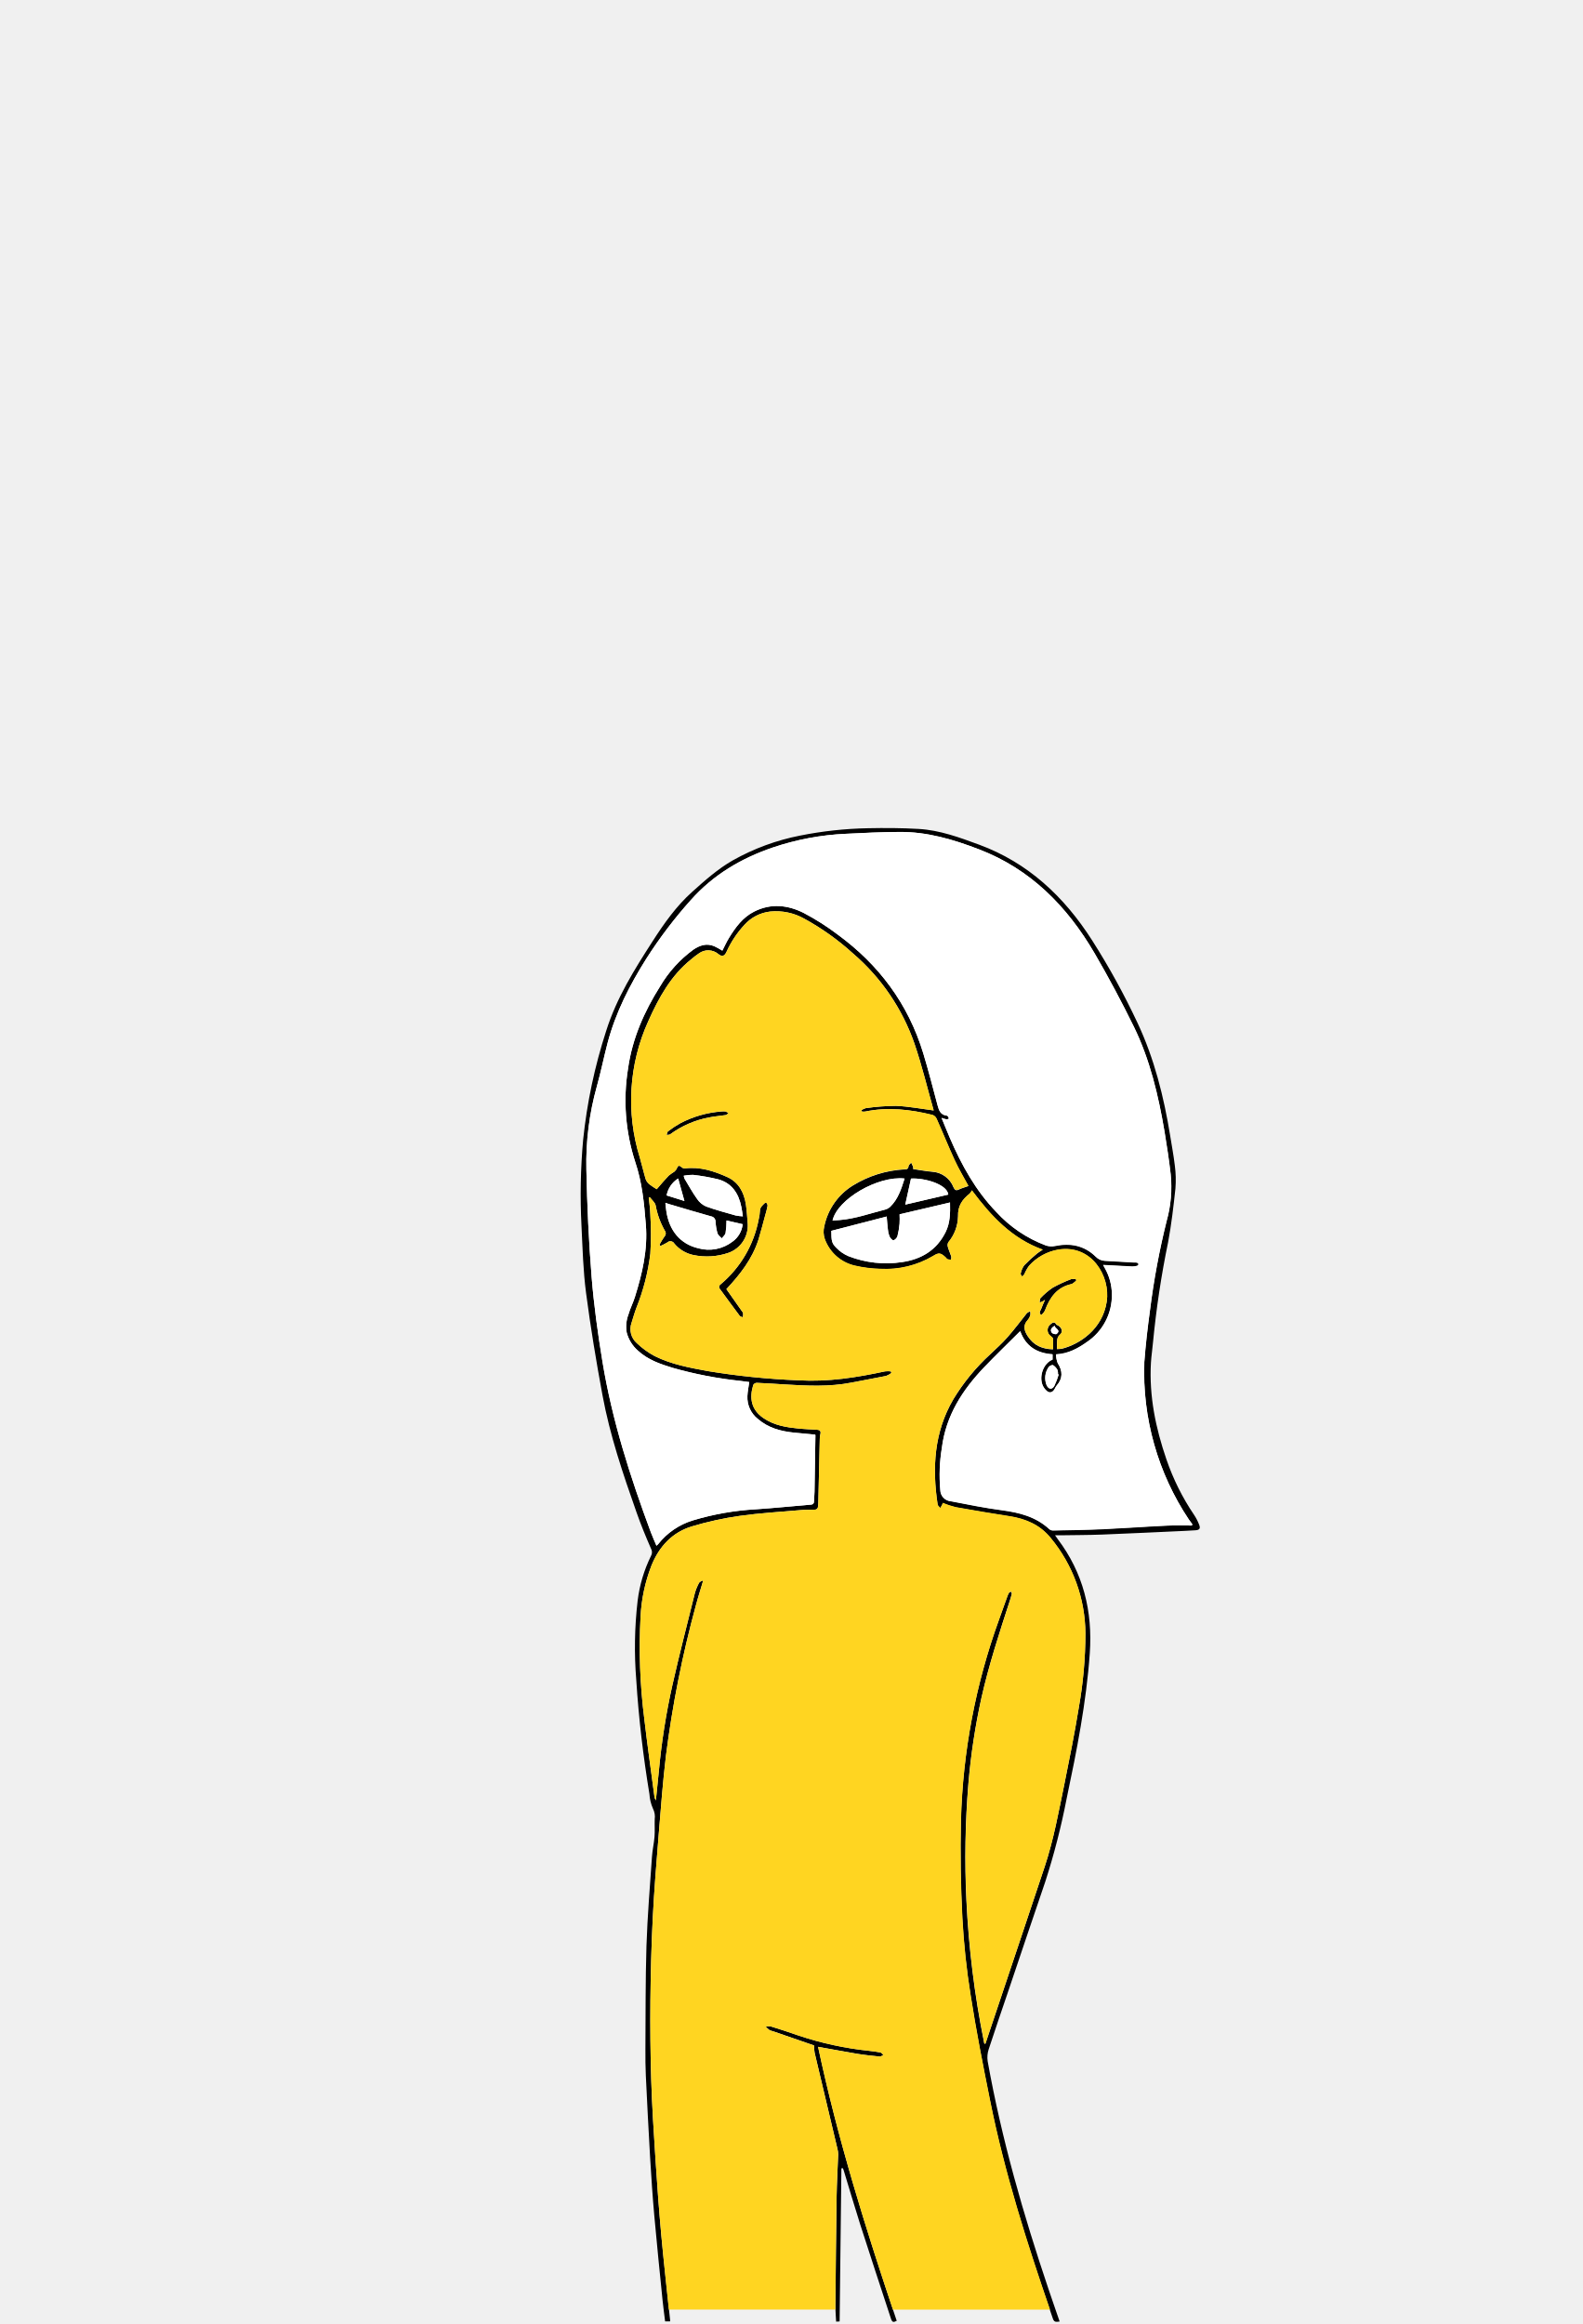
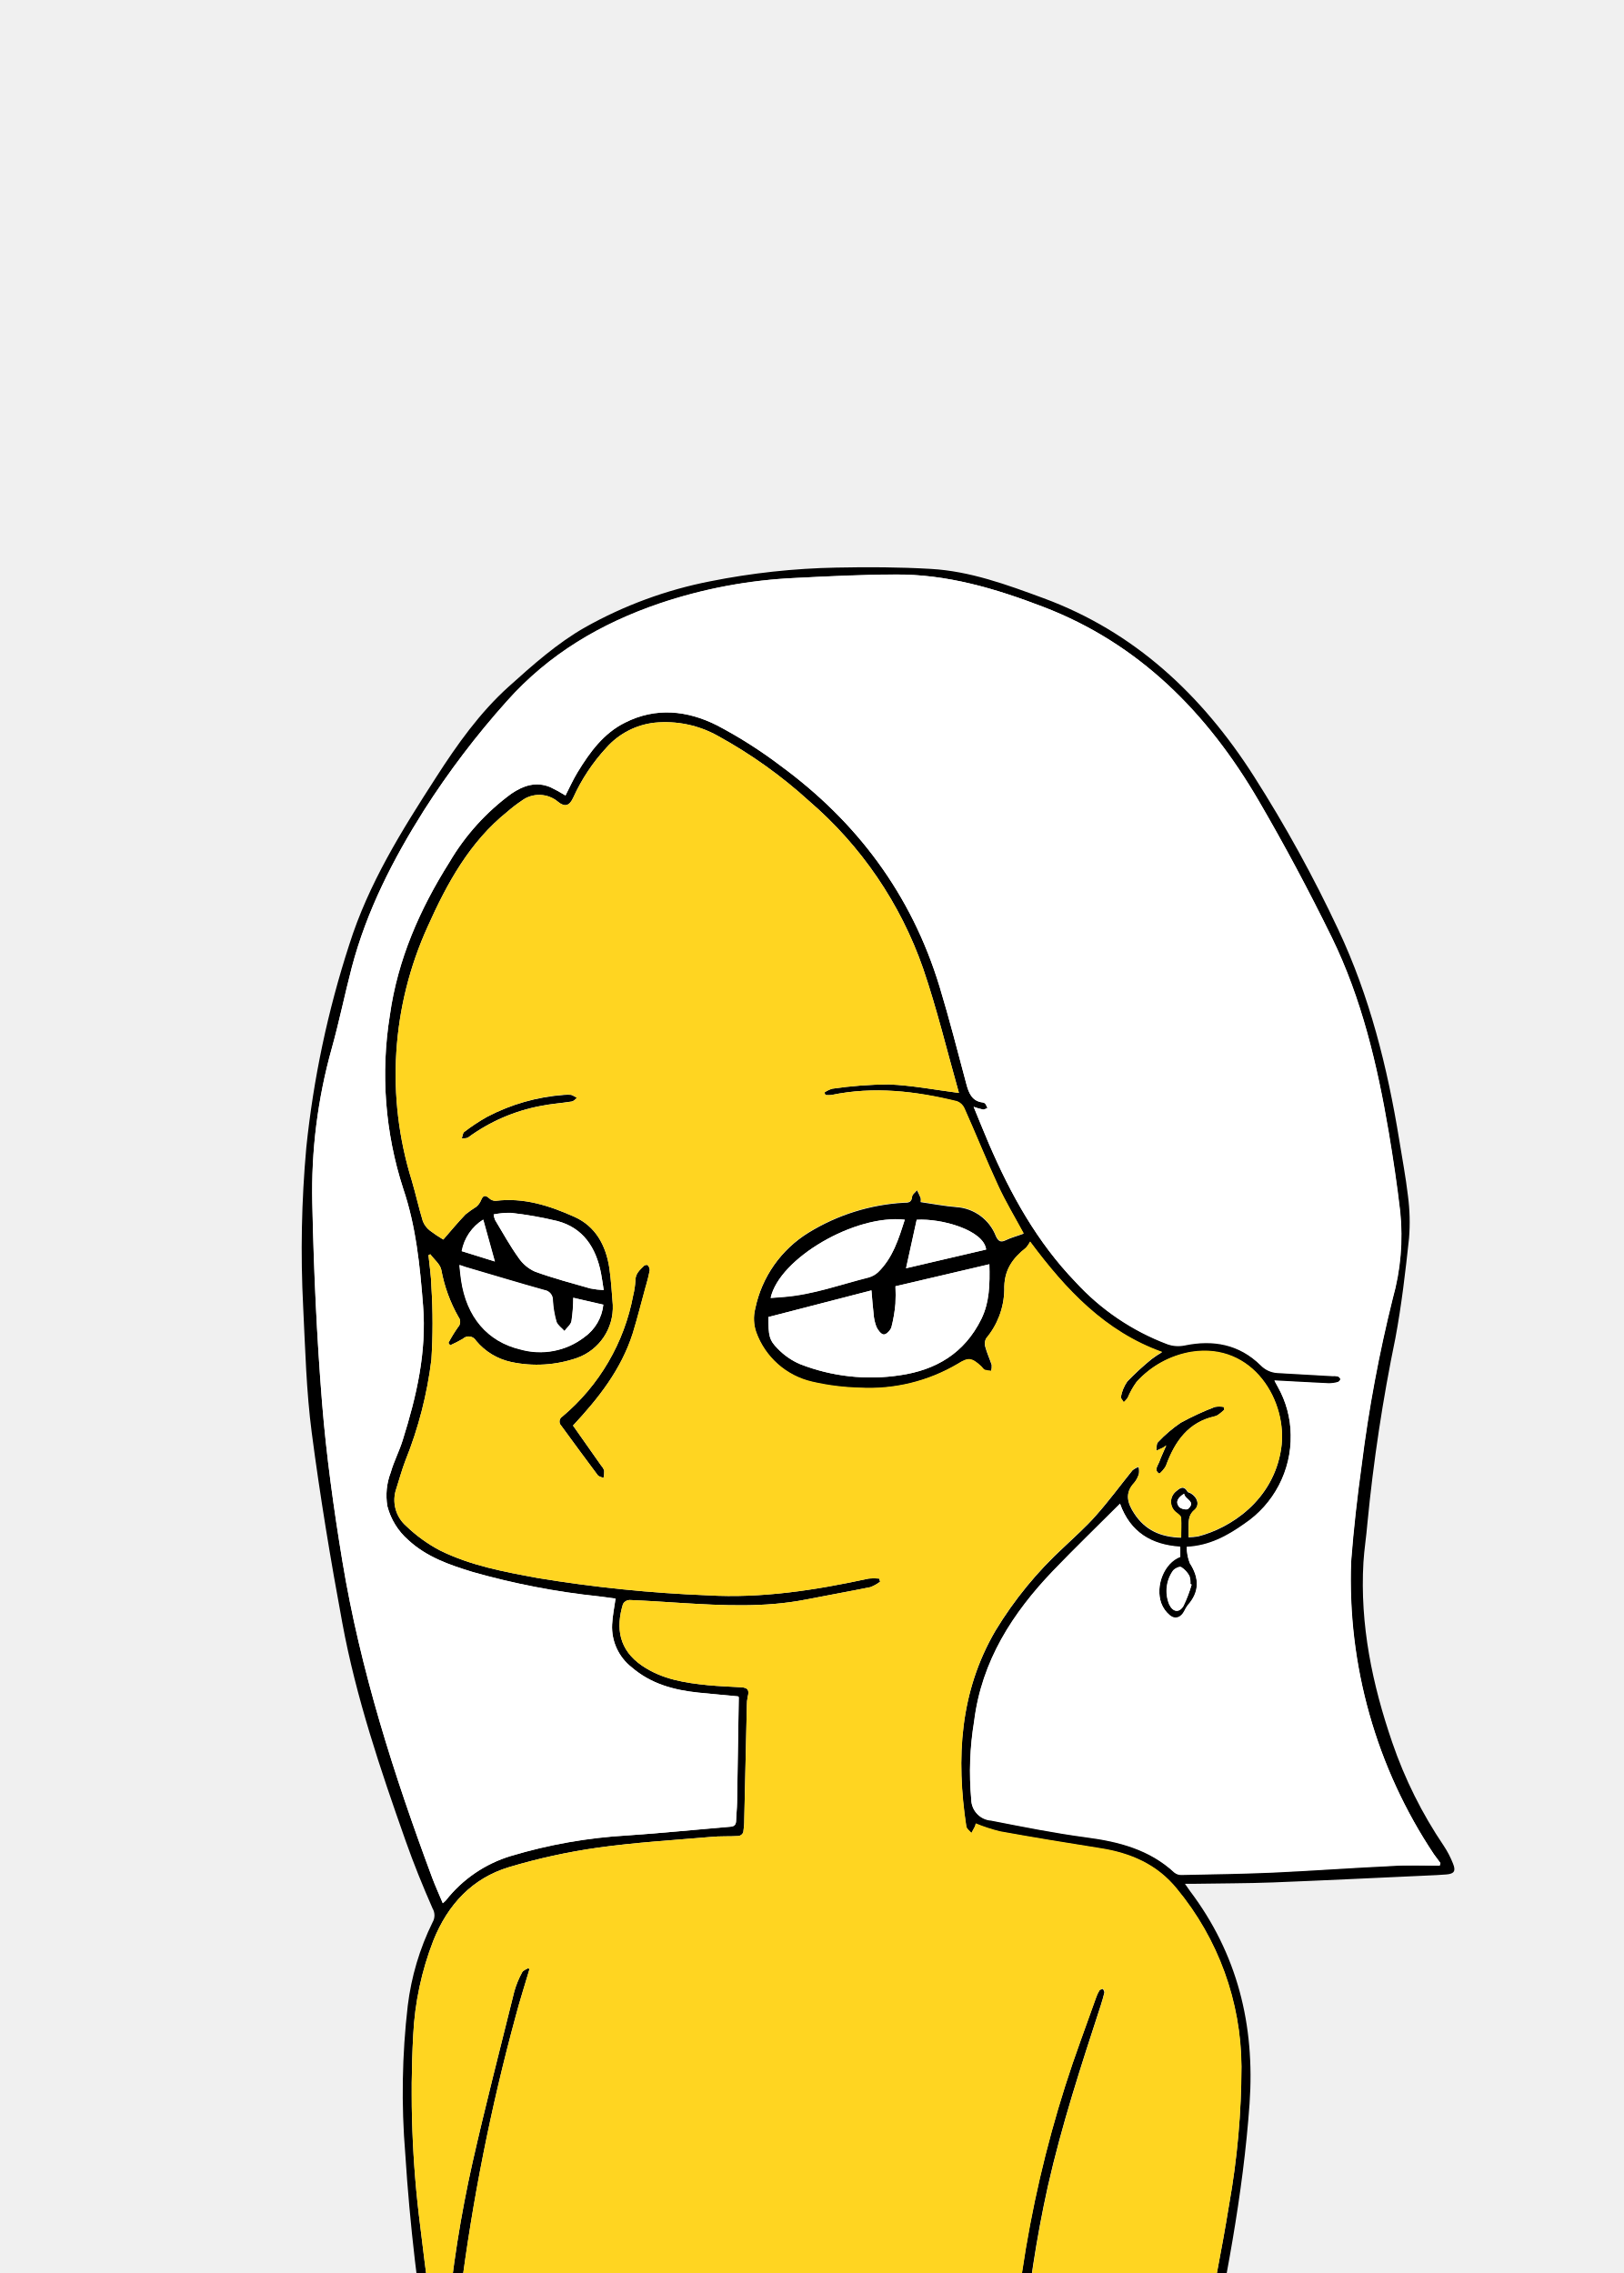
- <svg xmlns="http://www.w3.org/2000/svg" id="여가_단발" data-name="여가 단발" viewBox="0 0 453.54 666.14">
+ <svg xmlns="http://www.w3.org/2000/svg" id="여가_단발" data-name="여가 단발" viewBox="120 150 250 350">
  <defs>
    <style>.cls-1{fill:none;}.cls-2{fill:#fff;}</style>
  </defs>
  <path d="M282.47,585.81c1.23-3.68,2.45-7.37,3.69-11,4.43-13.25,8.9-26.5,13.31-39.77,2.57-7.73,4-15.76,5.65-23.74,1.47-7.26,2.93-14.53,4.12-21.85a121.7,121.7,0,0,0,1.89-21.23,43.32,43.32,0,0,0-9.93-27.32c-3.07-3.8-7.19-5.54-11.81-6.26-5.16-.81-10.31-1.66-15.45-2.59a27,27,0,0,1-3.73-1.22,1.36,1.36,0,0,1-.08.38c-.18.37-.39.72-.58,1.08-.27-.33-.72-.63-.78-1-1.6-10.56-1-20.78,4.49-30.17a59,59,0,0,1,10.59-12.92c1.64-1.57,3.35-3.07,4.85-4.78,2-2.24,3.76-4.65,5.66-7a3.29,3.29,0,0,1,.94-.53,2.91,2.91,0,0,1,.05,1.05,3.71,3.71,0,0,1-.74,1.42c-1.5,1.59-1,3.15,0,4.67,1.7,2.63,4.15,3.68,7.24,3.75,0-1.07.05-2,0-3,0-.29-.4-.58-.67-.79a2.08,2.08,0,0,1-.16-3.29c.53-.46,1.21-1.07,1.81,0,.05.11.24.13.37.19,1.16.59,1.6,1.89.65,2.68s-.84,1.83-.86,2.87c0,.38,0,.76,0,1.28a9.13,9.13,0,0,0,1.47-.13c4.93-1.26,11.56-5.48,12.78-13.46,1.1-7.21-4.27-16.46-13.87-14.92a14.65,14.65,0,0,0-8.39,4.62,12.23,12.23,0,0,0-1.37,2.44,3.8,3.8,0,0,1-.6.68c-.15-.28-.5-.61-.44-.82a6.12,6.12,0,0,1,1-2.4,41.75,41.75,0,0,1,3.73-3.43,16,16,0,0,1,1.61-1.07c-8.74-3.13-14.78-9.55-20.32-17a4.39,4.39,0,0,1-.63.93c-2.08,1.64-3.44,3.47-3.34,6.52a12,12,0,0,1-2.8,7.44,1.66,1.66,0,0,0-.14,1.23c.27,1,.68,1.88,1,2.83a2.87,2.87,0,0,1-.08.95,4.46,4.46,0,0,1-1-.16c-.22-.1-.36-.38-.56-.56-1.45-1.34-2-1.37-3.58-.37a26.78,26.78,0,0,1-15.16,3.69,36.25,36.25,0,0,1-7.25-.92,12,12,0,0,1-8.63-7.64,6.39,6.39,0,0,1-.15-3.63,18.06,18.06,0,0,1,8.23-11.73,31.43,31.43,0,0,1,14.75-4.61c.56,0,1.08,0,1.17-.87,0-.38.5-.7.77-1.05.19.4.4.8.56,1.21a2,2,0,0,1,0,.62c1.85.27,3.66.62,5.49.77a7,7,0,0,1,6.09,4.47c.38.83.77,1,1.54.62s1.8-.65,2.73-1c-1.36-2.52-2.78-4.87-3.93-7.37-1.82-3.93-3.44-8-5.2-11.92a2.05,2.05,0,0,0-1.13-1.06C261,318,254.51,317.25,248,318.61a4.71,4.71,0,0,1-.92,0l-.14-.39a4,4,0,0,1,1.22-.58,62.4,62.4,0,0,1,8.71-.66c3.57.15,7.11.84,10.76,1.31-.06.15,0,0,0-.05-1.81-6.38-3.36-12.85-5.5-19.11a60,60,0,0,0-17.57-25.8,72.94,72.94,0,0,0-14-10,16.59,16.59,0,0,0-9.77-2.05,11.66,11.66,0,0,0-7.41,3.83,28.81,28.81,0,0,0-5.11,7.69c-.59,1.29-1.28,1.52-2.33.68a4.5,4.5,0,0,0-5.6-.2,22.74,22.74,0,0,0-2.23,1.71c-5.77,4.62-9.28,11-12.26,17.68a55,55,0,0,0-2.45,39.12c.61,2.06,1.07,4.18,1.7,6.24a3.4,3.4,0,0,0,1.08,1.45,22.07,22.07,0,0,0,2.07,1.39c1.19-1.37,2.27-2.67,3.43-3.88a18.08,18.08,0,0,1,1.65-1.17,2.55,2.55,0,0,0,.73-1c.3-.73.63-.87,1.24-.32a1.45,1.45,0,0,0,1,.41c4.31-.55,8.31.74,12.16,2.47,3.21,1.44,4.83,4.35,5.36,7.89.27,1.86.38,3.76.53,5.65a8.31,8.31,0,0,1-5.46,8.16,18.9,18.9,0,0,1-10.19.64,9.65,9.65,0,0,1-5.39-3.26,1.31,1.31,0,0,0-2.05-.31,19.89,19.89,0,0,1-1.95,1l-.27-.37a22.08,22.08,0,0,1,1.46-2.39,1.22,1.22,0,0,0,.08-1.62,23.08,23.08,0,0,1-2.63-7.22c-.17-.89-1.11-1.62-1.7-2.42l-.28.15c.16,1.62.42,3.24.45,4.86a89.34,89.34,0,0,1,0,11.22,61.8,61.8,0,0,1-4,15.53c-.54,1.4-.93,2.86-1.39,4.29a5.32,5.32,0,0,0,1.51,5.8,22.87,22.87,0,0,0,5.16,3.74c4.75,2.36,9.92,3.31,15.06,4.26a210.92,210.92,0,0,0,26.18,2.67c8.41.49,16.6-.8,24.78-2.57a8.26,8.26,0,0,1,1.65,0l.14.47a5.77,5.77,0,0,1-1.5.84c-3.3.67-6.62,1.26-9.93,1.91-6.36,1.25-12.76.92-19.16.53-2.66-.17-5.32-.35-8-.46a1.19,1.19,0,0,0-1,.61c-1.14,3.74-.62,7.08,2.94,9.51,3.1,2.11,6.6,2.64,10.16,3,1.69.16,3.4.22,5.1.32,1,.06,1.29.42,1,1.47a6,6,0,0,0-.13,1.34q-.21,8.74-.4,17.51a12,12,0,0,1-.15,2,.94.94,0,0,1-.7.58c-1.45.09-2.91,0-4.36.15-5.79.5-11.61.84-17.36,1.65a92.76,92.76,0,0,0-13.67,3c-5.57,1.68-9.38,5.68-11.63,11.3a46.38,46.38,0,0,0-3.1,14.54,163.43,163.43,0,0,0,1.08,29.42c.87,7.4,1.92,14.78,2.89,22.17a2.25,2.25,0,0,0,.42,1.1c.28-2.74.58-5.49.84-8.23A193.56,193.56,0,0,1,192.75,483c2-8.84,4.27-17.62,6.45-26.41a14.33,14.33,0,0,1,1.18-2.87c.16-.32.63-.47,1-.69l.12.25c-.7,2.39-1.47,4.75-2.1,7.16a313.7,313.7,0,0,0-8.5,42.78c-.9,7.56-1.47,15.16-2.09,22.75-.64,7.9-1.29,15.8-1.69,23.72s-.6,15.85-.68,23.78c-.07,7.51,0,15,.23,22.53s.73,15.3,1.23,22.94c.46,7.21,1,14.43,1.65,21.63.75,8.15,1.69,16.29,2.54,24.44a2.13,2.13,0,0,1,0,.39h-1.43c-.24-2-.52-3.94-.72-5.93-.81-8.11-1.66-16.22-2.38-24.34-.5-5.55-.87-11.11-1.2-16.66-.46-7.84-.85-15.69-1.23-23.53-.12-2.51-.13-5-.12-7.55.07-9.86,0-19.74.3-29.6.28-8.54,1-17.07,1.58-25.59.13-1.92.58-3.82.73-5.74.13-1.64,0-3.3.06-5a5.14,5.14,0,0,0-.52-3.08,12.2,12.2,0,0,1-1-4.14c-1.77-10.79-3.07-21.65-3.76-32.57a115.36,115.36,0,0,1,.38-22.83A40.08,40.08,0,0,1,186.6,446a2.1,2.1,0,0,0,0-2.14c-1.49-3.4-2.9-6.86-4.14-10.38-3.88-11-7.63-22.06-9.76-33.6-1.8-9.71-3.42-19.47-4.7-29.26-.84-6.39-1-12.89-1.32-19.34a173.7,173.7,0,0,1,.48-24.57,151.48,151.48,0,0,1,6.6-31.21c3-9.51,8.12-17.64,13.37-25.79,3.27-5.09,6.76-10,11.21-14,3.69-3.32,7.49-6.7,11.74-9.11a64.49,64.49,0,0,1,19.27-7.09,109.49,109.49,0,0,1,19.42-2.11c4.84-.1,9.69-.08,14.53.2,6.05.34,11.72,2.43,17.39,4.52,13.92,5.14,24.33,14.81,32.38,27.43a209.11,209.11,0,0,1,13,23.64c4.81,10.23,7.54,21.13,9.36,32.31.46,2.86,1,5.71,1.34,8.59a30.94,30.94,0,0,1,.17,6.59c-.55,5.15-1.15,10.3-2.1,15.38a268.8,268.8,0,0,0-4.31,28.52c-.16,2-.49,4-.61,6-.55,9.6,1.36,18.76,4.44,27.73a67.21,67.21,0,0,0,7.93,15.91,14.43,14.43,0,0,1,1.42,2.73c.47,1.15.19,1.58-1,1.68-1,.08-2,.13-3,.17-7.91.36-15.83.75-23.75,1.06-4,.15-8.07.14-12.1.21h-1.42c.35.49.57.83.8,1.14,7.25,9.62,10,20.55,9.15,32.71-1,14.1-3.73,27.85-6.63,41.6a202.93,202.93,0,0,1-6.13,23.85c-3.64,10.61-7.18,21.26-10.78,31.88-1.81,5.36-3.68,10.71-5.42,16.09a7.41,7.41,0,0,0-.31,3.49c4,22.34,10.25,44,17.48,65.43,1,3,2.07,6,3.15,9.17-.82.06-1.53.37-1.93-.81-7.1-20.54-13.78-41.2-18.06-62.62-2-10-4-20-5.54-30.05a210.26,210.26,0,0,1-2.37-22.12c-.48-9.3-.63-18.64-.41-28a182.86,182.86,0,0,1,10.91-57.55c.79-2.21,1.58-4.43,2.38-6.63a5.4,5.4,0,0,1,.53-1.14c.1-.15.36-.18.55-.26.08.19.25.42.22.58-.16.68-.36,1.34-.57,2-3,9.2-6,18.38-8.14,27.85a187.05,187.05,0,0,0-3.73,24.49,256.78,256.78,0,0,0-.57,33.63,269.31,269.31,0,0,0,5,40.34c0,.22.09.43.14.65Zm59.19-148.54.11-.4-1-1.35A76.23,76.23,0,0,1,328,390.41c.38-5,.95-9.93,1.63-14.87a218.25,218.25,0,0,1,4.78-25.61,35.92,35.92,0,0,0,1.15-13.34c-.47-4.11-1.09-8.2-1.77-12.27-1.74-10.36-4.17-20.55-8.77-30-3.51-7.16-7.26-14.21-11.27-21.07-7.94-13.61-18.47-24.17-33.09-29.79-7.43-2.86-14.94-5.08-22.91-5-5.1,0-10.21.27-15.31.53a76,76,0,0,0-20.93,3.92c-9,3.07-17,7.75-23.5,15.06a129.17,129.17,0,0,0-12.73,16.82c-4.75,7.53-8.8,15.42-11.11,24.17-1.08,4.13-1.93,8.34-3.08,12.46a81.44,81.44,0,0,0-3,23.83c.22,10.25.68,20.52,1.5,30.73.66,8.16,1.79,16.3,3.12,24.37,2.78,16.84,7.95,33,13.86,48.86.48,1.28,1.05,2.51,1.61,3.86.26-.24.38-.32.47-.43a20.13,20.13,0,0,1,10-6.84,77.66,77.66,0,0,1,18-3.17c5.28-.37,10.55-.9,15.83-1.34.62-.05.83-.34.86-.93,0-.93.13-1.85.15-2.78q.15-8.12.26-16.22s0-.06-.12-.14c-2-.19-4-.37-6.11-.58-3.74-.39-7.3-1.33-10.27-3.91a7.87,7.87,0,0,1-3-6.57c.06-1.33.34-2.65.53-4l-2.58-.34a114.92,114.92,0,0,1-19.41-3.75c-3.56-1.09-7.08-2.29-9.94-4.94a10.37,10.37,0,0,1-3.2-5.18,9.82,9.82,0,0,1,.52-5.22c.48-1.69,1.33-3.27,1.85-5,2.1-6.72,3.7-13.52,3.12-20.71-.48-6.1-1.1-12.17-3.06-18a57.06,57.06,0,0,1-2.05-26.68c1.22-8.61,4.62-16.35,9.18-23.58a35.12,35.12,0,0,1,9.53-10.54c1.87-1.29,3.8-1.92,6-1a23.81,23.81,0,0,1,2.33,1.28c.63-1.23,1.18-2.46,1.87-3.59,1.89-3.1,4-6,7.28-7.62,4.78-2.42,9.61-1.88,14.16.4a70.16,70.16,0,0,1,9.84,6.26c11.65,8.55,20.1,19.69,24.45,34,1.5,4.93,2.78,10,4.11,14.94.38,1.46.89,2.69,2.54,2.88a.62.62,0,0,1,.39.2,4.4,4.4,0,0,1,.33.65c-.22.08-.45.27-.66.24a10.5,10.5,0,0,1-1.47-.42c.87,2.1,1.59,3.92,2.36,5.71,3.36,7.81,7.43,15.14,13.31,21.24A36.62,36.62,0,0,0,299.74,357a4.92,4.92,0,0,0,2.69.18c4.34-.89,8.35-.2,11.68,3.07a3.87,3.87,0,0,0,2.57,1.18c2.8.17,5.61.32,8.41.48a3.63,3.63,0,0,1,.88.05.69.69,0,0,1,.42.45.64.64,0,0,1-.39.46,4.87,4.87,0,0,1-1.42.2c-2.76-.13-5.52-.29-8.35-.44l.51.94a15.44,15.44,0,0,1,2,7.41,16.14,16.14,0,0,1-7.19,13.76c-2.59,1.83-5.34,3.34-8.82,3.51a6.93,6.93,0,0,0,.46,2.47c1.52,2.35,1.49,4.47-.29,6.49a4.38,4.38,0,0,0-.53.88c-.5,1-1.37,1.39-2.23.7a4.46,4.46,0,0,1-1.34-1.9c-.94-2.65.44-6.2,2.93-7.14v-1.52c-4.4-.29-7.68-2.21-9.27-6.63-3.49,3.49-7,6.85-10.32,10.34-6.2,6.48-11,13.83-12.15,23.19a47.54,47.54,0,0,0-.44,12,3.28,3.28,0,0,0,3.06,3.22c4.87.95,9.74,1.93,14.65,2.58s9.69,1.84,13.56,5.43a1.65,1.65,0,0,0,1.11.36c4.74-.1,9.48-.16,14.21-.37,6-.28,12-.72,18-1C336.63,437.17,339.15,437.27,341.66,437.27Zm-83.79-89.21a26.76,26.76,0,0,1,0,2.69,22,22,0,0,1-.62,3.63c-.14.48-.77,1.12-1.17,1.11s-.91-.67-1.13-1.17a6.75,6.75,0,0,1-.44-2c-.14-1.13-.21-2.26-.33-3.62L238.3,352.8c0,2.87.1,3.53,1.44,4.87a10.44,10.44,0,0,0,3.46,2.39,29.88,29.88,0,0,0,15.4,1.7c5.45-.8,9.88-3.34,12.5-8.67,1.27-2.57,1.31-5.29,1.23-8.42Zm-49.61,1.77a24.9,24.9,0,0,1-.25,3.57c-.11.57-.71,1-1.09,1.53-.42-.47-1-.86-1.22-1.41a15.19,15.19,0,0,1-.56-3.3,1.54,1.54,0,0,0-1.33-1.6c-4-1.12-8-2.34-12.05-3.52l-1-.34c.09.86.15,1.59.26,2.31.83,5.67,4.05,9.49,9.14,10.7a11.16,11.16,0,0,0,9.83-1.89,7,7,0,0,0,2.92-5Zm51.05-12c-7.66-.87-19.34,5.95-20.64,12.05l2.1-.16c4.46-.37,8.67-1.92,13-3a3.51,3.51,0,0,0,1.44-.81C257.46,343.7,258.36,340.76,259.31,337.8ZM196,337a3.73,3.73,0,0,0,.22.84c1.18,1.95,2.29,4,3.61,5.82a6,6,0,0,0,2.56,2.15c2.77,1,5.64,1.77,8.48,2.58a13.31,13.31,0,0,0,2.08.25c-.15-.95-.26-1.79-.42-2.62-.79-4-2.78-6.94-6.68-8a57.67,57.67,0,0,0-7.18-1.27A12,12,0,0,0,196,337Zm63.51,8.29,12.33-2.88c-.35-3-6.91-4.83-10.69-4.58Zm44,48.73-.21-.1a3.25,3.25,0,0,0-.15-1.24,3.66,3.66,0,0,0-1.25-1.36c-.28-.14-.94.17-1.23.48a5.44,5.44,0,0,0-.63,5.26c.57,1.18,1.54,1.35,2.2.22A20.61,20.61,0,0,0,303.47,394Zm-107.3-49.77-1.79-6.45a7.31,7.31,0,0,0-3.31,4.86ZM302.31,380c-.88.58-1.39,1.2-.8,2,.24.33,1.18.55,1.41.35C304.21,381.17,302.43,380.89,302.31,380Z" />
  <path d="M241.19,621.52c-.17,14.6-.34,29.2-.51,43.89l-1,.05c-.07-1.5-.21-3-.2-4.41.09-10.45.18-20.9.34-31.35.06-4.06.31-8.11.45-12.17a6.22,6.22,0,0,0-.21-1.6q-3.27-13.78-6.55-27.58a13.45,13.45,0,0,1-.16-2.06l-11.58-4a5.89,5.89,0,0,1-1.26-.45,7.62,7.62,0,0,1-1-.94,4.32,4.32,0,0,1,1.42-.07c2.66.83,5.32,1.68,7.94,2.61a94.44,94.44,0,0,0,20.3,4.4c1.06.13,2.13.24,3.18.46.33.06.59.45.88.69-.34.17-.69.52-1,.49-2.17-.22-4.35-.44-6.5-.79-3.75-.63-7.49-1.35-11.22-2,5.68,26.71,13.82,52.71,22.54,78.54-1,.51-1.31.43-1.68-.71-2.93-8.93-5.88-17.85-8.75-26.8-1.64-5.14-3.15-10.32-4.73-15.48-.08-.25-.17-.5-.26-.75Z" />
  <path d="M208.22,369.51l4.34,6.17a2,2,0,0,1,.46.78,4.33,4.33,0,0,1-.1,1.12c-.31-.14-.72-.2-.9-.44-1.9-2.52-3.75-5.08-5.62-7.62a.89.89,0,0,1,.16-1.38,32.07,32.07,0,0,0,10.93-18.7,12.07,12.07,0,0,0,.34-2.29c0-1.08.71-1.62,1.33-2.25.12-.12.5-.17.57-.08a1.16,1.16,0,0,1,.3.78c-.15.83-.37,1.65-.6,2.47-.66,2.41-1.27,4.84-2,7.23C215.62,360.92,212.12,365.34,208.22,369.51Z" />
  <path d="M308.51,367.08c-.31.27-.62.56-1,.81a1.28,1.28,0,0,1-.51.21c-4,.91-6.07,3.79-7.45,7.52-.19.52-1,1.35-1.06,1.29-.84-.5-.24-1.2,0-1.79.28-.8.66-1.55,1.08-2.54-.29.19-.41.29-.54.36-.34.16-.68.3-1,.45.08-.45,0-1.07.26-1.31a20.87,20.87,0,0,1,3.51-3,43.1,43.1,0,0,1,5.25-2.43,3.74,3.74,0,0,1,1.38,0Z" />
  <path d="M206.85,318.6a4.79,4.79,0,0,1,1.12,0,4.46,4.46,0,0,1,.89.47c-.28.19-.54.49-.84.54-1.56.25-3.16.35-4.72.67a27.4,27.4,0,0,0-11.19,4.84c-.24.18-.64.13-1,.18.11-.33.13-.8.36-1a29.58,29.58,0,0,1,3.56-2.35A30.29,30.29,0,0,1,206.85,318.6Z" />
  <path class="cls-1" d="M245.66,588.7c2.15.35,4.33.57,6.5.79.32,0,.67-.32,1-.49-.29-.24-.55-.63-.88-.69-1-.22-2.12-.33-3.18-.46a94.44,94.44,0,0,1-20.3-4.4c-2.62-.93-5.28-1.78-7.94-2.61a4.32,4.32,0,0,0-1.42.07,7.62,7.62,0,0,0,1,.94,5.89,5.89,0,0,0,1.26.45l11.58,4a13.45,13.45,0,0,0,.16,2.06q3.25,13.8,6.55,27.58a6.22,6.22,0,0,1,.21,1.6c-.14,4.06-.39,8.11-.45,12.17-.16,10.45-.25,20.9-.34,31.35,0,.31,0,.63,0,.94h1.25q.24-20.29.47-40.47l.37,0c.09.25.18.5.26.75,1.58,5.16,3.09,10.34,4.73,15.48,2.6,8.11,5.27,16.2,7.93,24.29h1.42c-8.31-24.77-16-49.71-21.46-75.32C238.17,587.35,241.91,588.07,245.66,588.7Z" />
  <path class="cls-1" d="M206.85,318.6A30.29,30.29,0,0,0,195.07,322a29.58,29.58,0,0,0-3.56,2.35c-.23.16-.25.63-.36,1,.32-.05.72,0,1-.18a27.4,27.4,0,0,1,11.19-4.84c1.56-.32,3.16-.42,4.72-.67.3-.05.56-.35.84-.54a4.46,4.46,0,0,0-.89-.47A4.79,4.79,0,0,0,206.85,318.6Z" />
  <path class="cls-1" d="M219.16,344.9c-.62.63-1.33,1.17-1.33,2.25a12.07,12.07,0,0,1-.34,2.29,32.07,32.07,0,0,1-10.93,18.7.89.89,0,0,0-.16,1.38c1.87,2.54,3.72,5.1,5.62,7.62.18.24.59.3.9.44a4.33,4.33,0,0,0,.1-1.12,2,2,0,0,0-.46-.78l-4.34-6.17c3.9-4.17,7.4-8.59,9.18-14.21.76-2.39,1.37-4.82,2-7.23.23-.82.45-1.64.6-2.47a1.16,1.16,0,0,0-.3-.78C219.66,344.73,219.28,344.78,219.16,344.9Z" />
  <path class="cls-1" d="M283.16,590.78a7.41,7.41,0,0,1,.31-3.49c1.74-5.38,3.61-10.73,5.42-16.09,3.6-10.62,7.14-21.27,10.78-31.88a202.93,202.93,0,0,0,6.13-23.85c2.9-13.75,5.67-27.5,6.63-41.6.84-12.16-1.9-23.09-9.15-32.71-.23-.31-.45-.65-.8-1.14h1.42c4-.07,8.07-.06,12.1-.21,7.92-.31,15.84-.7,23.75-1.06,1,0,2-.09,3-.17,1.16-.1,1.44-.53,1-1.68a14.43,14.43,0,0,0-1.42-2.73,67.21,67.21,0,0,1-7.93-15.91c-3.08-9-5-18.13-4.44-27.73.12-2,.45-4,.61-6A268.8,268.8,0,0,1,334.85,356c.95-5.08,1.55-10.23,2.1-15.38a30.94,30.94,0,0,0-.17-6.59c-.32-2.88-.88-5.73-1.34-8.59-1.82-11.18-4.55-22.08-9.36-32.31a209.11,209.11,0,0,0-13-23.64c-8.05-12.62-18.46-22.29-32.38-27.43-5.67-2.09-11.34-4.18-17.39-4.52-4.84-.28-9.69-.3-14.53-.2a109.49,109.49,0,0,0-19.42,2.11,64.49,64.49,0,0,0-19.27,7.09c-4.25,2.41-8.05,5.79-11.74,9.11-4.45,4-7.94,9-11.21,14-5.25,8.15-10.41,16.28-13.37,25.79a151.48,151.48,0,0,0-6.6,31.21,173.7,173.7,0,0,0-.48,24.57c.33,6.46.48,13,1.32,19.34,1.28,9.79,2.9,19.55,4.7,29.26,2.13,11.54,5.88,22.6,9.76,33.6,1.24,3.52,2.65,7,4.14,10.38a2.1,2.1,0,0,1,0,2.14,40.08,40.08,0,0,0-3.87,12.89,115.36,115.36,0,0,0-.38,22.83c.69,10.92,2,21.78,3.76,32.57a12.2,12.2,0,0,0,1,4.14,5.14,5.14,0,0,1,.52,3.08c0,1.65.07,3.31-.06,5-.15,1.92-.6,3.82-.73,5.74-.58,8.52-1.3,17-1.58,25.59-.32,9.86-.23,19.74-.3,29.6,0,2.52,0,5,.12,7.55.38,7.84.77,15.69,1.23,23.53.33,5.55.7,11.11,1.19,16.66.73,8.12,1.58,16.23,2.39,24.34.08.85.19,1.69.29,2.53h1.58c-.77-7.14-1.56-14.28-2.22-21.43s-1.19-14.42-1.65-21.63c-.5-7.64-1-15.29-1.23-22.94s-.3-15-.23-22.53c.08-7.93.28-15.86.68-23.78s1.05-15.82,1.69-23.72c.62-7.59,1.19-15.19,2.09-22.75a313.7,313.7,0,0,1,8.5-42.78c.63-2.41,1.4-4.77,2.1-7.16l-.12-.25c-.32.22-.79.37-1,.69a14.33,14.33,0,0,0-1.18,2.87c-2.18,8.79-4.42,17.57-6.45,26.41a193.56,193.56,0,0,0-3.85,24.71c-.26,2.74-.56,5.49-.84,8.23a2.25,2.25,0,0,1-.42-1.1c-1-7.39-2-14.77-2.89-22.17a162.51,162.51,0,0,1-1.08-29.42,46.38,46.38,0,0,1,3.1-14.54c2.25-5.62,6.06-9.62,11.63-11.3a92.76,92.76,0,0,1,13.67-3c5.75-.81,11.57-1.15,17.36-1.65,1.45-.12,2.91-.06,4.36-.15a.94.94,0,0,0,.7-.58,12,12,0,0,0,.15-2q.2-8.76.4-17.51a6,6,0,0,1,.13-1.34c.27-1.05,0-1.41-1-1.47-1.7-.1-3.41-.16-5.1-.32-3.56-.32-7.06-.85-10.16-3-3.56-2.43-4.08-5.77-2.94-9.51a1.19,1.19,0,0,1,1-.61c2.66.11,5.32.29,8,.46,6.4.39,12.8.72,19.16-.53,3.31-.66,6.63-1.24,9.93-1.91a5.77,5.77,0,0,0,1.5-.84l-.14-.47a8.26,8.26,0,0,0-1.65,0c-8.18,1.77-16.37,3.06-24.78,2.57A210.92,210.92,0,0,1,202.74,393c-5.14-1-10.31-1.9-15.06-4.26a22.87,22.87,0,0,1-5.16-3.74,5.32,5.32,0,0,1-1.51-5.8c.46-1.43.85-2.89,1.39-4.29a61.8,61.8,0,0,0,4-15.53,89.34,89.34,0,0,0,0-11.22c0-1.62-.29-3.24-.45-4.86l.28-.15c.59.8,1.53,1.53,1.7,2.42a23.08,23.08,0,0,0,2.63,7.22,1.22,1.22,0,0,1-.08,1.62,22.08,22.08,0,0,0-1.46,2.39l.27.37a19.89,19.89,0,0,0,1.95-1,1.31,1.31,0,0,1,2.05.31,9.65,9.65,0,0,0,5.39,3.26,18.9,18.9,0,0,0,10.19-.64,8.31,8.31,0,0,0,5.46-8.16c-.15-1.89-.26-3.79-.53-5.65-.53-3.54-2.15-6.45-5.36-7.89-3.85-1.73-7.85-3-12.16-2.47a1.45,1.45,0,0,1-1-.41c-.61-.55-.94-.41-1.24.32a2.55,2.55,0,0,1-.73,1,18.08,18.08,0,0,0-1.65,1.17c-1.16,1.21-2.24,2.51-3.43,3.88a22.07,22.07,0,0,1-2.07-1.39,3.4,3.4,0,0,1-1.08-1.45c-.63-2.06-1.09-4.18-1.7-6.24a55,55,0,0,1,2.45-39.12c3-6.69,6.49-13.06,12.26-17.68a22.74,22.74,0,0,1,2.23-1.71,4.5,4.5,0,0,1,5.6.2c1.05.84,1.74.61,2.33-.68a28.81,28.81,0,0,1,5.11-7.69,11.66,11.66,0,0,1,7.41-3.83,16.59,16.59,0,0,1,9.77,2.05,72.94,72.94,0,0,1,14,10,60,60,0,0,1,17.57,25.8c2.14,6.26,3.69,12.73,5.5,19.11,0,.08-.07.2,0,.05-3.65-.47-7.19-1.16-10.76-1.31a62.4,62.4,0,0,0-8.71.66,4,4,0,0,0-1.22.58c0,.13.09.26.14.39a4.71,4.71,0,0,0,.92,0c6.53-1.36,13-.66,19.35,1.05a2.05,2.05,0,0,1,1.13,1.06c1.76,4,3.38,8,5.2,11.92,1.15,2.5,2.57,4.85,3.93,7.37-.93.33-1.86.59-2.73,1s-1.16.21-1.54-.62a7,7,0,0,0-6.09-4.47c-1.83-.15-3.64-.5-5.49-.77a2,2,0,0,0,0-.62c-.16-.41-.37-.81-.56-1.21-.27.35-.73.67-.77,1.05-.09.86-.61.83-1.17.87a31.43,31.43,0,0,0-14.75,4.61,18.06,18.06,0,0,0-8.23,11.73,6.39,6.39,0,0,0,.15,3.63,12,12,0,0,0,8.63,7.64,36.25,36.25,0,0,0,7.25.92,26.78,26.78,0,0,0,15.16-3.69c1.62-1,2.13-1,3.58.37.2.18.34.46.56.56a4.46,4.46,0,0,0,1,.16,2.87,2.87,0,0,0,.08-.95c-.3-.95-.71-1.87-1-2.83a1.66,1.66,0,0,1,.14-1.23,12,12,0,0,0,2.8-7.44c-.1-3.05,1.26-4.88,3.34-6.52a4.39,4.39,0,0,0,.63-.93c5.54,7.46,11.58,13.88,20.32,17a16,16,0,0,0-1.61,1.07,41.75,41.75,0,0,0-3.73,3.43,6.12,6.12,0,0,0-1,2.4c-.06.21.29.54.44.82a3.8,3.8,0,0,0,.6-.68,12.23,12.23,0,0,1,1.37-2.44,14.65,14.65,0,0,1,8.39-4.62c9.6-1.54,15,7.71,13.87,14.92-1.22,8-7.85,12.2-12.78,13.46a9.13,9.13,0,0,1-1.47.13c0-.52,0-.9,0-1.28,0-1-.17-2,.86-2.87s.51-2.09-.65-2.68c-.13-.06-.32-.08-.37-.19-.6-1.09-1.28-.48-1.81,0a2.08,2.08,0,0,0,.16,3.29c.27.21.64.5.67.79.08.95,0,1.91,0,3-3.09-.07-5.54-1.12-7.24-3.75-1-1.52-1.52-3.08,0-4.67a3.71,3.71,0,0,0,.74-1.42,2.91,2.91,0,0,0-.05-1.05,3.29,3.29,0,0,0-.94.53c-1.9,2.32-3.69,4.73-5.66,7-1.5,1.71-3.21,3.21-4.85,4.78a59,59,0,0,0-10.59,12.92c-5.46,9.39-6.09,19.61-4.49,30.17.06.36.51.66.78,1,.19-.36.4-.71.58-1.08a1.36,1.36,0,0,0,.08-.38,27,27,0,0,0,3.73,1.22c5.14.93,10.29,1.78,15.45,2.59,4.62.72,8.74,2.46,11.81,6.26a43.32,43.32,0,0,1,9.93,27.32,121.7,121.7,0,0,1-1.89,21.23c-1.19,7.32-2.65,14.59-4.12,21.85-1.61,8-3.08,16-5.65,23.74-4.41,13.27-8.88,26.52-13.31,39.77-1.24,3.68-2.46,7.37-3.69,11l-.29,0c-.05-.22-.09-.43-.14-.65a269.31,269.31,0,0,1-5-40.34,256.78,256.78,0,0,1,.57-33.63,187.05,187.05,0,0,1,3.73-24.49c2.12-9.47,5.15-18.65,8.14-27.85.21-.66.41-1.32.57-2,0-.16-.14-.39-.22-.58-.19.08-.45.11-.55.26a5.4,5.4,0,0,0-.53,1.14c-.8,2.2-1.59,4.42-2.38,6.63a182.86,182.86,0,0,0-10.91,57.55c-.22,9.32-.07,18.66.41,28a210.26,210.26,0,0,0,2.37,22.12C279.84,582,281.81,592,283.8,602c4.1,20.52,10.41,40.35,17.17,60h1.65c-.67-1.94-1.33-3.86-2-5.78C293.41,634.81,287.18,613.12,283.16,590.78Z" />
  <path class="cls-1" d="M299.57,372.58c-.42,1-.8,1.74-1.08,2.54-.2.59-.8,1.29,0,1.79.1.06.87-.77,1.06-1.29,1.37-3.73,3.49-6.61,7.45-7.52a1.28,1.28,0,0,0,.51-.21c.34-.25.65-.54,1-.81l-.1-.41a3.74,3.74,0,0,0-1.38,0,43.1,43.1,0,0,0-5.25,2.43,20.87,20.87,0,0,0-3.51,3c-.26.24-.18.86-.26,1.31.34-.15.68-.29,1-.45C299.16,372.87,299.28,372.77,299.57,372.58Z" />
  <path class="cls-2" d="M341.66,437.27c-2.51,0-5-.1-7.54,0-6,.28-12,.72-18,1-4.73.21-9.47.27-14.21.37a1.65,1.65,0,0,1-1.11-.36c-3.87-3.59-8.57-4.77-13.56-5.43s-9.78-1.63-14.65-2.58a3.28,3.28,0,0,1-3.06-3.22,47.54,47.54,0,0,1,.44-12c1.16-9.36,5.95-16.71,12.15-23.19,3.35-3.49,6.83-6.85,10.32-10.34,1.59,4.42,4.87,6.34,9.27,6.63v1.52c-2.49.94-3.87,4.49-2.93,7.14a4.46,4.46,0,0,0,1.34,1.9c.86.69,1.73.32,2.23-.7a4.38,4.38,0,0,1,.53-.88c1.78-2,1.81-4.14.29-6.49a6.93,6.93,0,0,1-.46-2.47c3.48-.17,6.23-1.68,8.82-3.51a16.14,16.14,0,0,0,7.19-13.76,15.44,15.44,0,0,0-2-7.41l-.51-.94c2.83.15,5.59.31,8.35.44a4.87,4.87,0,0,0,1.42-.2.64.64,0,0,0,.39-.46.69.69,0,0,0-.42-.45,3.63,3.63,0,0,0-.88-.05c-2.8-.16-5.61-.31-8.41-.48a3.87,3.87,0,0,1-2.57-1.18c-3.33-3.27-7.34-4-11.68-3.07a4.92,4.92,0,0,1-2.69-.18,36.62,36.62,0,0,1-14.15-9.55c-5.88-6.1-9.95-13.43-13.31-21.24-.77-1.79-1.49-3.61-2.36-5.71a10.5,10.5,0,0,0,1.47.42c.21,0,.44-.16.66-.24a4.4,4.4,0,0,0-.33-.65.62.62,0,0,0-.39-.2c-1.65-.19-2.16-1.42-2.54-2.88-1.33-5-2.61-10-4.11-14.94-4.35-14.3-12.8-25.44-24.45-34a70.16,70.16,0,0,0-9.84-6.26c-4.55-2.28-9.38-2.82-14.16-.4-3.27,1.65-5.39,4.52-7.28,7.62-.69,1.13-1.24,2.36-1.87,3.59a23.81,23.81,0,0,0-2.33-1.28c-2.17-.89-4.1-.26-6,1a35.12,35.12,0,0,0-9.53,10.54c-4.56,7.23-8,15-9.18,23.58a57.06,57.06,0,0,0,2.05,26.68c2,5.82,2.58,11.89,3.06,18,.58,7.19-1,14-3.12,20.71-.52,1.68-1.37,3.26-1.85,5a9.82,9.82,0,0,0-.52,5.22,10.37,10.37,0,0,0,3.2,5.18c2.86,2.65,6.38,3.85,9.94,4.94a114.92,114.92,0,0,0,19.41,3.75l2.58.34c-.19,1.39-.47,2.71-.53,4a7.87,7.87,0,0,0,3,6.57c3,2.58,6.53,3.52,10.27,3.91,2.06.21,4.11.39,6.11.58.08.08.13.11.12.14q-.12,8.12-.26,16.22c0,.93-.11,1.85-.15,2.78,0,.59-.24.88-.86.93-5.28.44-10.55,1-15.83,1.34a77.66,77.66,0,0,0-18,3.17,20.13,20.13,0,0,0-10,6.84c-.09.11-.21.19-.47.43-.56-1.35-1.13-2.58-1.61-3.86-5.91-15.89-11.08-32-13.86-48.86-1.33-8.07-2.46-16.21-3.12-24.37-.82-10.21-1.28-20.48-1.5-30.73a81.44,81.44,0,0,1,3-23.83c1.15-4.12,2-8.33,3.08-12.46,2.31-8.75,6.36-16.64,11.11-24.17A129.17,129.17,0,0,1,198.05,258c6.5-7.31,14.54-12,23.5-15.06A76,76,0,0,1,242.48,239c5.1-.26,10.21-.48,15.31-.53,8-.07,15.48,2.15,22.91,5,14.62,5.62,25.15,16.18,33.09,29.79,4,6.86,7.76,13.91,11.27,21.07,4.6,9.41,7,19.6,8.77,30,.68,4.07,1.3,8.16,1.77,12.27a35.92,35.92,0,0,1-1.15,13.34,218.25,218.25,0,0,0-4.78,25.61c-.68,4.94-1.25,9.9-1.63,14.87a76.23,76.23,0,0,0,12.74,45.11l1,1.35Z" />
  <path class="cls-2" d="M257.87,348.06l14.46-3.39c.08,3.13,0,5.85-1.23,8.42-2.62,5.33-7.05,7.87-12.5,8.67a29.88,29.88,0,0,1-15.4-1.7,10.44,10.44,0,0,1-3.46-2.39c-1.34-1.34-1.4-2-1.44-4.87l15.87-4.11c.12,1.36.19,2.49.33,3.62a6.75,6.75,0,0,0,.44,2c.22.5.73,1.16,1.13,1.17s1-.63,1.17-1.11a22,22,0,0,0,.62-3.63A26.76,26.76,0,0,0,257.87,348.06Z" />
  <path class="cls-2" d="M208.26,349.83l4.61,1.09a7,7,0,0,1-2.92,5,11.16,11.16,0,0,1-9.83,1.89c-5.09-1.21-8.31-5-9.14-10.7-.11-.72-.17-1.45-.26-2.31l1,.34c4,1.18,8,2.4,12.05,3.52a1.54,1.54,0,0,1,1.33,1.6,15.19,15.19,0,0,0,.56,3.3c.17.55.8.94,1.22,1.41.38-.51,1-1,1.09-1.53A24.9,24.9,0,0,0,208.26,349.83Z" />
  <path class="cls-2" d="M259.31,337.8c-.95,3-1.85,5.9-4.13,8.07a3.51,3.51,0,0,1-1.44.81c-4.3,1.09-8.51,2.64-13,3l-2.1.16C240,343.75,251.65,336.93,259.31,337.8Z" />
  <path class="cls-2" d="M196,337a12,12,0,0,1,2.67-.24,57.67,57.67,0,0,1,7.18,1.27c3.9,1.05,5.89,4,6.68,8,.16.83.27,1.67.42,2.62a13.31,13.31,0,0,1-2.08-.25c-2.84-.81-5.71-1.57-8.48-2.58a6,6,0,0,1-2.56-2.15c-1.32-1.85-2.43-3.87-3.61-5.82A3.73,3.73,0,0,1,196,337Z" />
  <path class="cls-2" d="M259.49,345.28l1.64-7.46c3.78-.25,10.34,1.6,10.69,4.58Z" />
  <path class="cls-2" d="M303.47,394a20.61,20.61,0,0,1-1.27,3.26c-.66,1.13-1.63,1-2.2-.22a5.44,5.44,0,0,1,.63-5.26c.29-.31.95-.62,1.23-.48a3.66,3.66,0,0,1,1.25,1.36,3.25,3.25,0,0,1,.15,1.24Z" />
  <path class="cls-2" d="M196.17,344.24l-5.1-1.59a7.31,7.31,0,0,1,3.31-4.86Z" />
  <path class="cls-2" d="M302.31,380c.12.91,1.9,1.19.61,2.34-.23.2-1.17,0-1.41-.35C300.92,381.18,301.43,380.56,302.31,380Z" />
  <path class="" fill="#ffd521" d="M278.26,571.9a210.26,210.26,0,0,1-2.37-22.12c-.48-9.3-.63-18.64-.41-28a182.86,182.86,0,0,1,10.91-57.55c.79-2.21,1.58-4.43,2.38-6.63a5.4,5.4,0,0,1,.53-1.14c.1-.15.36-.18.55-.26.08.19.25.42.22.58-.16.68-.36,1.34-.57,2-3,9.2-6,18.38-8.14,27.85a187.05,187.05,0,0,0-3.73,24.49,256.78,256.78,0,0,0-.57,33.63,269.31,269.31,0,0,0,5,40.34c0,.22.09.43.14.65l.29,0c1.23-3.68,2.45-7.37,3.69-11,4.43-13.25,8.9-26.5,13.31-39.77,2.57-7.73,4-15.76,5.65-23.74,1.47-7.26,2.93-14.53,4.12-21.85a121.7,121.7,0,0,0,1.89-21.23,43.32,43.32,0,0,0-9.93-27.32c-3.07-3.8-7.19-5.54-11.81-6.26-5.16-.81-10.31-1.66-15.45-2.59a27,27,0,0,1-3.73-1.22,1.36,1.36,0,0,1-.08.38c-.18.37-.39.72-.58,1.08-.27-.33-.72-.63-.78-1-1.6-10.56-1-20.78,4.49-30.17a59,59,0,0,1,10.59-12.92c1.64-1.57,3.35-3.07,4.85-4.78,2-2.24,3.76-4.65,5.66-7a3.29,3.29,0,0,1,.94-.53,2.91,2.91,0,0,1,.05,1.05,3.71,3.71,0,0,1-.74,1.42c-1.5,1.59-1,3.15,0,4.67,1.7,2.63,4.15,3.68,7.24,3.75,0-1.07.05-2,0-3,0-.29-.4-.58-.67-.79a2.08,2.08,0,0,1-.16-3.29c.53-.46,1.21-1.07,1.81,0,.05.11.24.13.37.19,1.16.59,1.6,1.89.65,2.68s-.84,1.83-.86,2.87c0,.38,0,.76,0,1.28a9.13,9.13,0,0,0,1.47-.13c4.93-1.26,11.56-5.48,12.78-13.46,1.1-7.21-4.27-16.46-13.87-14.92a14.65,14.65,0,0,0-8.39,4.62,12.23,12.23,0,0,0-1.37,2.44,3.8,3.8,0,0,1-.6.68c-.15-.28-.5-.61-.44-.82a6.12,6.12,0,0,1,1-2.4,41.75,41.75,0,0,1,3.73-3.43,16,16,0,0,1,1.61-1.07c-8.74-3.13-14.78-9.55-20.32-17a4.39,4.39,0,0,1-.63.93c-2.08,1.64-3.44,3.47-3.34,6.52a12,12,0,0,1-2.8,7.44,1.66,1.66,0,0,0-.14,1.23c.27,1,.68,1.88,1,2.83a2.87,2.87,0,0,1-.08.95,4.46,4.46,0,0,1-1-.16c-.22-.1-.36-.38-.56-.56-1.45-1.34-2-1.37-3.58-.37a26.78,26.78,0,0,1-15.16,3.69,36.25,36.25,0,0,1-7.25-.92,12,12,0,0,1-8.63-7.64,6.39,6.39,0,0,1-.15-3.63,18.06,18.06,0,0,1,8.23-11.73,31.43,31.43,0,0,1,14.75-4.61c.56,0,1.08,0,1.17-.87,0-.38.5-.7.77-1.05.19.4.4.8.56,1.21a2,2,0,0,1,0,.62c1.85.27,3.66.62,5.49.77a7,7,0,0,1,6.09,4.47c.38.83.77,1,1.54.62s1.8-.65,2.73-1c-1.36-2.52-2.78-4.87-3.93-7.37-1.82-3.93-3.44-8-5.2-11.92a2.05,2.05,0,0,0-1.13-1.06C261,318,254.51,317.25,248,318.61a4.71,4.71,0,0,1-.92,0c-.05-.13-.1-.26-.14-.39a4,4,0,0,1,1.22-.58,62.4,62.4,0,0,1,8.71-.66c3.57.15,7.11.84,10.76,1.31-.06.15,0,0,0-.05-1.81-6.38-3.36-12.85-5.5-19.11a60,60,0,0,0-17.57-25.8,72.94,72.94,0,0,0-14-10,16.59,16.59,0,0,0-9.77-2.05,11.66,11.66,0,0,0-7.41,3.83,28.81,28.81,0,0,0-5.11,7.69c-.59,1.29-1.28,1.52-2.33.68a4.5,4.5,0,0,0-5.6-.2,22.74,22.74,0,0,0-2.23,1.71c-5.77,4.62-9.28,11-12.26,17.68a55,55,0,0,0-2.45,39.12c.61,2.06,1.07,4.18,1.7,6.24a3.4,3.4,0,0,0,1.08,1.45,22.07,22.07,0,0,0,2.07,1.39c1.19-1.37,2.27-2.67,3.43-3.88a18.08,18.08,0,0,1,1.65-1.17,2.55,2.55,0,0,0,.73-1c.3-.73.63-.87,1.24-.32a1.45,1.45,0,0,0,1,.41c4.31-.55,8.31.74,12.16,2.47,3.21,1.44,4.83,4.35,5.36,7.89.27,1.86.38,3.76.53,5.65a8.31,8.31,0,0,1-5.46,8.16,18.9,18.9,0,0,1-10.19.64,9.65,9.65,0,0,1-5.39-3.26,1.31,1.31,0,0,0-2.05-.31,19.89,19.89,0,0,1-1.95,1l-.27-.37a22.08,22.08,0,0,1,1.46-2.39,1.22,1.22,0,0,0,.08-1.62,23.08,23.08,0,0,1-2.63-7.22c-.17-.89-1.11-1.62-1.7-2.42l-.28.15c.16,1.62.42,3.24.45,4.86a89.34,89.34,0,0,1,0,11.22,61.8,61.8,0,0,1-4,15.53c-.54,1.4-.93,2.86-1.39,4.29a5.32,5.32,0,0,0,1.51,5.8,22.87,22.87,0,0,0,5.16,3.74c4.75,2.36,9.92,3.31,15.06,4.26a210.92,210.92,0,0,0,26.18,2.67c8.41.49,16.6-.8,24.78-2.57a8.26,8.26,0,0,1,1.65,0l.14.47a5.77,5.77,0,0,1-1.5.84c-3.3.67-6.62,1.25-9.93,1.91-6.36,1.25-12.76.92-19.16.53-2.66-.17-5.32-.35-8-.46a1.19,1.19,0,0,0-1,.61c-1.14,3.74-.62,7.08,2.94,9.51,3.1,2.11,6.6,2.64,10.16,3,1.69.16,3.4.22,5.1.32,1,.06,1.29.42,1,1.47a6,6,0,0,0-.13,1.34q-.21,8.74-.4,17.51a12,12,0,0,1-.15,2,.94.94,0,0,1-.7.58c-1.45.09-2.91,0-4.36.15-5.79.5-11.61.84-17.36,1.65a92.76,92.76,0,0,0-13.67,3c-5.57,1.68-9.38,5.68-11.63,11.3a46.38,46.38,0,0,0-3.1,14.54,162.51,162.51,0,0,0,1.08,29.42c.87,7.4,1.92,14.78,2.89,22.17a2.25,2.25,0,0,0,.42,1.1c.28-2.74.58-5.49.84-8.23A193.56,193.56,0,0,1,192.75,483c2-8.84,4.27-17.62,6.45-26.41a14.33,14.33,0,0,1,1.18-2.87c.16-.32.63-.47,1-.69l.12.25c-.7,2.39-1.47,4.75-2.1,7.16a313.7,313.7,0,0,0-8.5,42.78c-.9,7.56-1.47,15.16-2.09,22.75-.64,7.9-1.29,15.8-1.69,23.72s-.6,15.85-.68,23.78c-.07,7.51,0,15,.23,22.53s.73,15.3,1.23,22.94c.46,7.21,1,14.43,1.65,21.63S191,654.85,191.72,662h47.75c0-.31,0-.63,0-.94.09-10.45.18-20.9.34-31.35.06-4.06.31-8.11.45-12.17a6.22,6.22,0,0,0-.21-1.6q-3.27-13.78-6.55-27.58a13.45,13.45,0,0,1-.16-2.06l-11.58-4a5.89,5.89,0,0,1-1.26-.45,7.62,7.62,0,0,1-1-.94,4.32,4.32,0,0,1,1.42-.07c2.66.83,5.32,1.68,7.94,2.61a94.44,94.44,0,0,0,20.3,4.4c1.06.13,2.13.24,3.18.46.33.06.59.45.88.69-.34.17-.69.52-1,.49-2.17-.22-4.35-.44-6.5-.79-3.75-.63-7.49-1.35-11.22-2,5.45,25.61,13.15,50.55,21.46,75.32H301c-6.76-19.69-13.07-39.52-17.17-60C281.81,592,279.84,582,278.26,571.9Zm20-199.82a20.87,20.87,0,0,1,3.51-3,43.1,43.1,0,0,1,5.25-2.43,3.74,3.74,0,0,1,1.38,0l.1.41c-.31.27-.62.56-1,.81a1.28,1.28,0,0,1-.51.21c-4,.91-6.08,3.79-7.45,7.52-.19.52-1,1.35-1.06,1.29-.84-.5-.24-1.2,0-1.79.28-.8.66-1.55,1.08-2.54-.29.19-.41.29-.54.36-.34.16-.68.3-1,.45C298.09,372.94,298,372.32,298.27,372.08ZM208,319.63c-1.56.25-3.16.35-4.72.67a27.4,27.4,0,0,0-11.19,4.84c-.24.18-.64.13-1,.18.11-.33.13-.8.36-1a29.58,29.58,0,0,1,3.56-2.35,30.29,30.29,0,0,1,11.78-3.41,4.79,4.79,0,0,1,1.12,0,4.46,4.46,0,0,1,.89.47C208.58,319.28,208.32,319.58,208,319.63Zm11.41,28.44c-.66,2.41-1.27,4.84-2,7.23-1.78,5.62-5.28,10-9.18,14.21l4.34,6.17a2,2,0,0,1,.46.78,4.33,4.33,0,0,1-.1,1.12c-.31-.14-.72-.2-.9-.44-1.9-2.52-3.75-5.08-5.62-7.62a.89.89,0,0,1,.16-1.38,32.07,32.07,0,0,0,10.93-18.7,12.07,12.07,0,0,0,.34-2.29c0-1.08.71-1.62,1.33-2.25.12-.12.5-.17.57-.08a1.16,1.16,0,0,1,.3.78C219.88,346.43,219.66,347.25,219.43,348.07Z" />
</svg>
